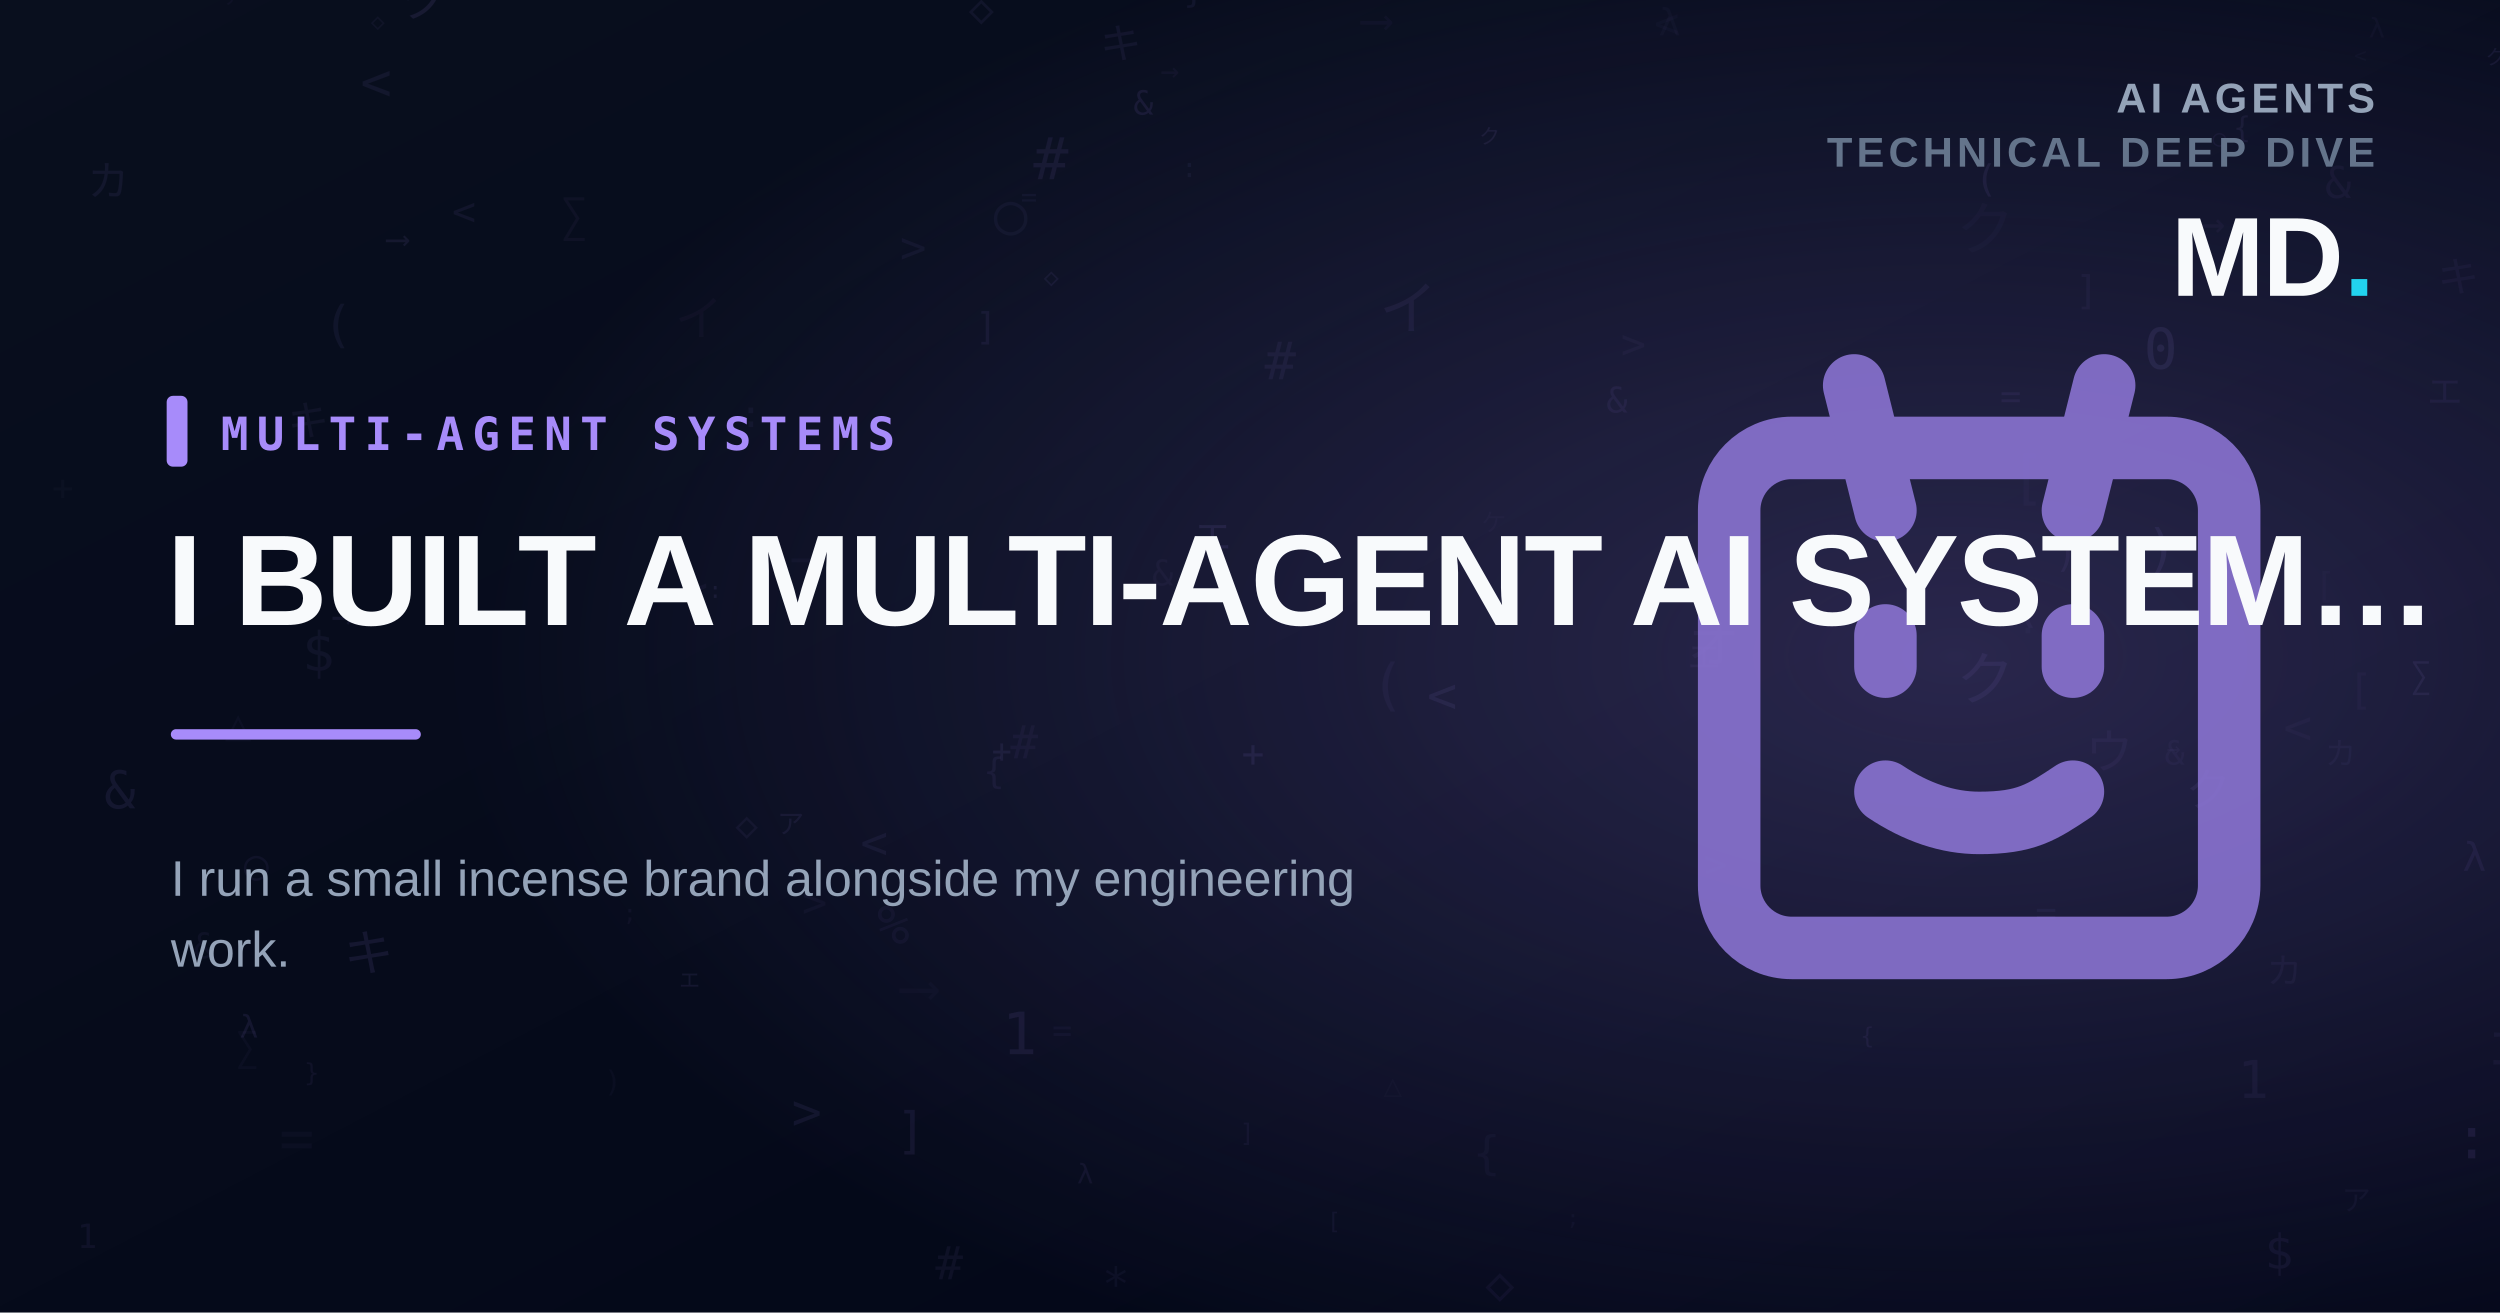
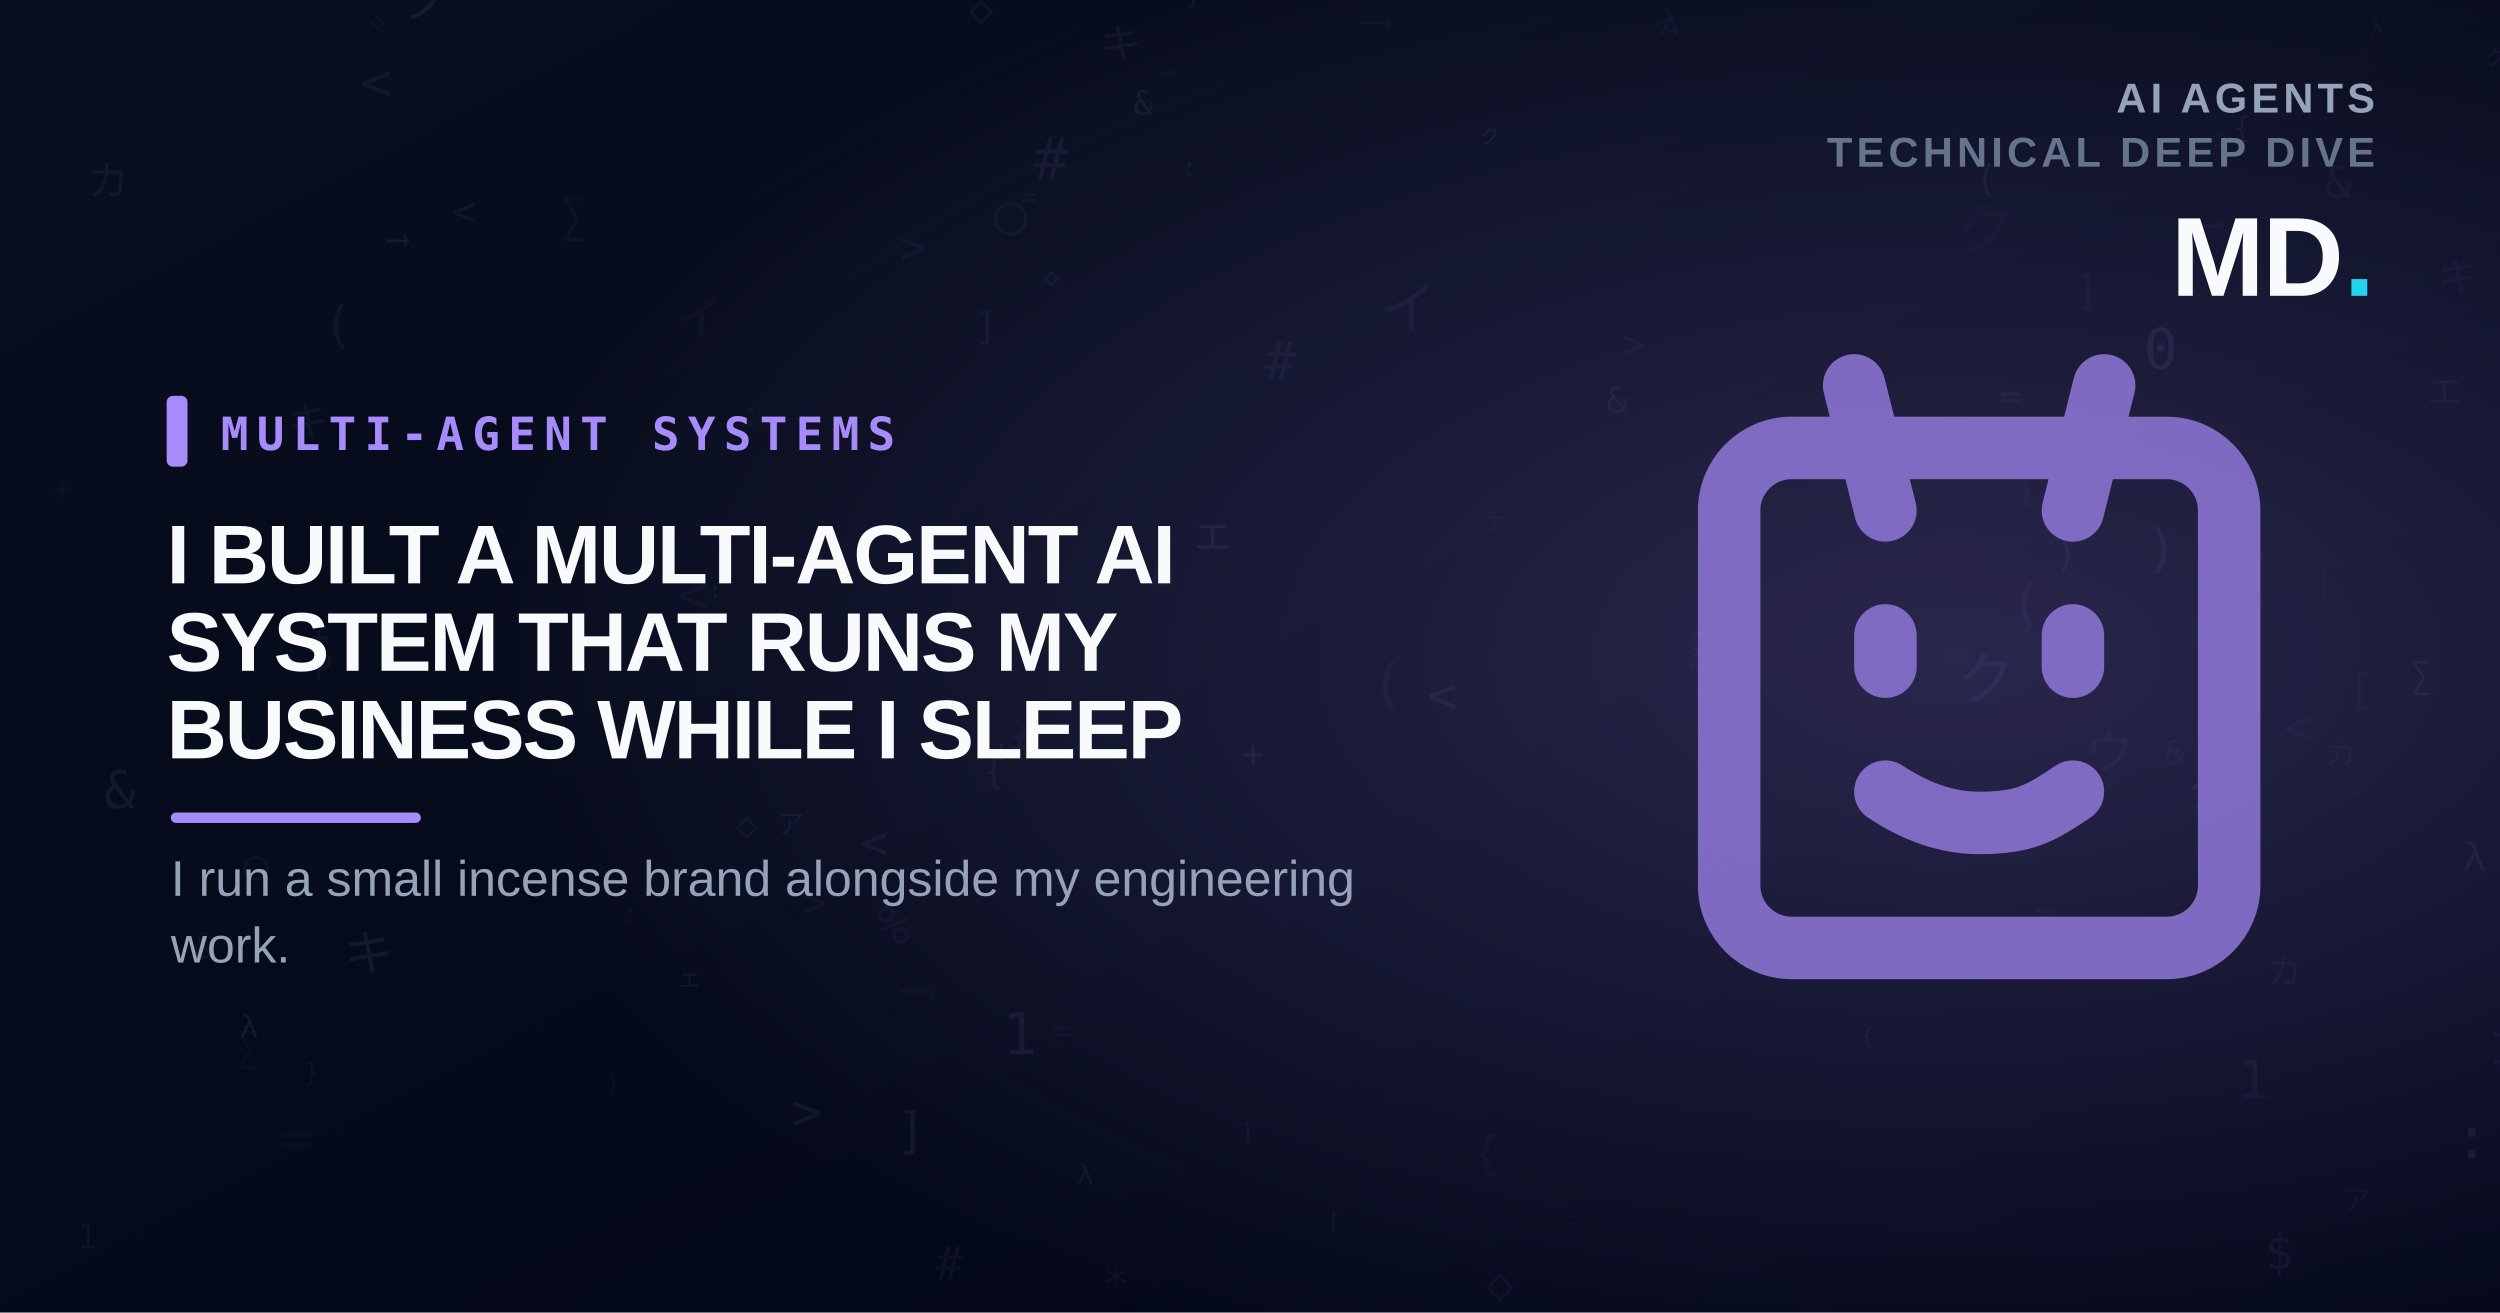
- <svg xmlns="http://www.w3.org/2000/svg" viewBox="0 0 1200 630" width="1200" height="630" role="img" aria-label="I BUILT A MULTI-AGENT AI SYSTEM…">
+ <svg xmlns="http://www.w3.org/2000/svg" viewBox="0 0 1200 630" width="1200" height="630" role="img" aria-label="I BUILT A MULTI-AGENT AI SYSTEM THAT RUNS MY BUSINESS WHILE I SLEEP">
  <defs>
    <linearGradient id="bg" x1="0" y1="0" x2="1" y2="1">
      <stop offset="0" stop-color="#0b1120" />
      <stop offset="1" stop-color="#020617" />
    </linearGradient>
    <radialGradient id="glow" cx="0.78" cy="0.5" r="0.6">
      <stop offset="0" stop-color="#a78bfa" stop-opacity="0.28" />
      <stop offset="1" stop-color="#a78bfa" stop-opacity="0" />
    </radialGradient>
  </defs>
  <rect width="1200" height="630" fill="url(#bg)" />
  <g>
    <text x="1039" y="367" font-size="16" fill="#a78bfa" opacity="0.049" font-family="ui-monospace, monospace">&amp;</text>
    <text x="108" y="355" font-size="21" fill="#a78bfa" opacity="0.043" font-family="ui-monospace, monospace">△</text>
    <text x="1170" y="140" font-size="20" fill="#a78bfa" opacity="0.057" font-family="ui-monospace, monospace">キ</text>
    <text x="1116" y="367" font-size="15" fill="#a78bfa" opacity="0.054" font-family="ui-monospace, monospace">カ</text>
    <text x="472" y="376" font-size="17" fill="#a78bfa" opacity="0.080" font-family="ui-monospace, monospace">{</text>
    <text x="711" y="255" font-size="12" fill="#a78bfa" opacity="0.037" font-family="ui-monospace, monospace">ケ</text>
    <text x="465" y="11" font-size="20" fill="#a78bfa" opacity="0.082" font-family="ui-monospace, monospace">◇</text>
    <text x="1178" y="556" font-size="28" fill="#a78bfa" opacity="0.118" font-family="ui-monospace, monospace">:</text>
    <text x="710" y="69" font-size="10" fill="#a78bfa" opacity="0.109" font-family="ui-monospace, monospace">ク</text>
    <text x="965" y="298" font-size="25" fill="#a78bfa" opacity="0.064" font-family="ui-monospace, monospace">(</text>
    <text x="449" y="614" font-size="22" fill="#a78bfa" opacity="0.074" font-family="ui-monospace, monospace">#</text>
    <text x="430" y="551" font-size="24" fill="#a78bfa" opacity="0.098" font-family="ui-monospace, monospace">]</text>
    <text x="385" y="440" font-size="20" fill="#a78bfa" opacity="0.048" font-family="ui-monospace, monospace">&gt;</text>
    <text x="421" y="453" font-size="26" fill="#a78bfa" opacity="0.060" font-family="ui-monospace, monospace">%</text>
    <text x="93" y="460" font-size="17" fill="#a78bfa" opacity="0.066" font-family="ui-monospace, monospace">&amp;</text>
    <text x="607" y="182" font-size="25" fill="#a78bfa" opacity="0.081" font-family="ui-monospace, monospace">#</text>
    <text x="1029" y="177" font-size="27" fill="#a78bfa" opacity="0.116" font-family="ui-monospace, monospace">0</text>
    <text x="893" y="501" font-size="11" fill="#a78bfa" opacity="0.083" font-family="ui-monospace, monospace">{</text>
    <text x="707" y="561" font-size="22" fill="#a78bfa" opacity="0.045" font-family="ui-monospace, monospace">{</text>
    <text x="380" y="542" font-size="24" fill="#a78bfa" opacity="0.101" font-family="ui-monospace, monospace">&gt;</text>
    <text x="544" y="55" font-size="16" fill="#a78bfa" opacity="0.116" font-family="ui-monospace, monospace">&amp;</text>
    <text x="37" y="599" font-size="16" fill="#a78bfa" opacity="0.077" font-family="ui-monospace, monospace">1</text>
    <text x="433" y="483" font-size="27" fill="#a78bfa" opacity="0.034" font-family="ui-monospace, monospace">⟶</text>
    <text x="178" y="14" font-size="11" fill="#a78bfa" opacity="0.062" font-family="ui-monospace, monospace">◇</text>
    <text x="662" y="158" font-size="28" fill="#a78bfa" opacity="0.084" font-family="ui-monospace, monospace">イ</text>
    <text x="324" y="161" font-size="23" fill="#a78bfa" opacity="0.041" font-family="ui-monospace, monospace">イ</text>
    <text x="381" y="275" font-size="22" fill="#a78bfa" opacity="0.037" font-family="ui-monospace, monospace">⟶</text>
    <text x="986" y="272" font-size="19" fill="#a78bfa" opacity="0.082" font-family="ui-monospace, monospace">)</text>
    <text x="113" y="509" font-size="19" fill="#a78bfa" opacity="0.040" font-family="ui-monospace, monospace">∑</text>
    <text x="138" y="209" font-size="20" fill="#a78bfa" opacity="0.070" font-family="ui-monospace, monospace">キ</text>
    <text x="468" y="163" font-size="18" fill="#a78bfa" opacity="0.079" font-family="ui-monospace, monospace">]</text>
    <text x="818" y="421" font-size="18" fill="#a78bfa" opacity="0.045" font-family="ui-monospace, monospace">&gt;</text>
    <text x="173" y="48" font-size="25" fill="#a78bfa" opacity="0.086" font-family="ui-monospace, monospace">&lt;</text>
    <text x="1193" y="512" font-size="24" fill="#a78bfa" opacity="0.062" font-family="ui-monospace, monospace">コ</text>
    <text x="165" y="466" font-size="24" fill="#a78bfa" opacity="0.119" font-family="ui-monospace, monospace">キ</text>
    <text x="373" y="400" font-size="13" fill="#a78bfa" opacity="0.094" font-family="ui-monospace, monospace">ア</text>
    <text x="107" y="2" font-size="10" fill="#a78bfa" opacity="0.040" font-family="ui-monospace, monospace">ア</text>
    <text x="117" y="422" font-size="20" fill="#a78bfa" opacity="0.074" font-family="ui-monospace, monospace">○</text>
    <text x="145" y="322" font-size="26" fill="#a78bfa" opacity="0.072" font-family="ui-monospace, monospace">$</text>
    <text x="1056" y="114" font-size="20" fill="#a78bfa" opacity="0.053" font-family="ui-monospace, monospace">→</text>
    <text x="115" y="498" font-size="15" fill="#a78bfa" opacity="0.111" font-family="ui-monospace, monospace">λ</text>
    <text x="968" y="304" font-size="18" fill="#a78bfa" opacity="0.035" font-family="ui-monospace, monospace">:</text>
    <text x="1030" y="272" font-size="25" fill="#a78bfa" opacity="0.102" font-family="ui-monospace, monospace">)</text>
    <text x="778" y="172" font-size="20" fill="#a78bfa" opacity="0.050" font-family="ui-monospace, monospace">&gt;</text>
    <text x="1074" y="527" font-size="25" fill="#a78bfa" opacity="0.071" font-family="ui-monospace, monospace">1</text>
    <text x="965" y="239" font-size="28" fill="#a78bfa" opacity="0.037" font-family="ui-monospace, monospace">[</text>
    <text x="654" y="17" font-size="22" fill="#a78bfa" opacity="0.046" font-family="ui-monospace, monospace">⟶</text>
    <text x="50" y="388" font-size="25" fill="#a78bfa" opacity="0.109" font-family="ui-monospace, monospace">&amp;</text>
    <text x="269" y="111" font-size="22" fill="#a78bfa" opacity="0.051" font-family="ui-monospace, monospace">∑</text>
    <text x="752" y="588" font-size="10" fill="#a78bfa" opacity="0.044" font-family="ui-monospace, monospace">;</text>
    <text x="637" y="590" font-size="11" fill="#a78bfa" opacity="0.075" font-family="ui-monospace, monospace">[</text>
    <text x="217" y="108" font-size="19" fill="#a78bfa" opacity="0.083" font-family="ui-monospace, monospace">&lt;</text>
    <text x="1087" y="609" font-size="23" fill="#a78bfa" opacity="0.080" font-family="ui-monospace, monospace">$</text>
    <text x="146" y="519" font-size="12" fill="#a78bfa" opacity="0.071" font-family="ui-monospace, monospace">}</text>
    <text x="1001" y="369" font-size="23" fill="#a78bfa" opacity="0.065" font-family="ui-monospace, monospace">ウ</text>
    <text x="340" y="287" font-size="11" fill="#a78bfa" opacity="0.113" font-family="ui-monospace, monospace">:</text>
    <text x="134" y="556" font-size="28" fill="#a78bfa" opacity="0.042" font-family="ui-monospace, monospace">=</text>
    <text x="413" y="412" font-size="22" fill="#a78bfa" opacity="0.082" font-family="ui-monospace, monospace">&lt;</text>
    <text x="501" y="137" font-size="12" fill="#a78bfa" opacity="0.087" font-family="ui-monospace, monospace">◇</text>
    <text x="159" y="302" font-size="19" fill="#a78bfa" opacity="0.094" font-family="ui-monospace, monospace">→</text>
    <text x="192" y="8" font-size="23" fill="#a78bfa" opacity="0.119" font-family="ui-monospace, monospace">ク</text>
    <text x="477" y="112" font-size="27" fill="#a78bfa" opacity="0.064" font-family="ui-monospace, monospace">○</text>
    <text x="432" y="126" font-size="21" fill="#a78bfa" opacity="0.072" font-family="ui-monospace, monospace">&gt;</text>
    <text x="476" y="366" font-size="16" fill="#a78bfa" opacity="0.101" font-family="ui-monospace, monospace">+</text>
    <text x="1127" y="338" font-size="20" fill="#a78bfa" opacity="0.040" font-family="ui-monospace, monospace">[</text>
    <text x="1157" y="330" font-size="17" fill="#a78bfa" opacity="0.103" font-family="ui-monospace, monospace">∑</text>
    <text x="771" y="198" font-size="17" fill="#a78bfa" opacity="0.084" font-family="ui-monospace, monospace">&amp;</text>
    <text x="573" y="264" font-size="18" fill="#a78bfa" opacity="0.115" font-family="ui-monospace, monospace">エ</text>
    <text x="1116" y="95" font-size="21" fill="#a78bfa" opacity="0.057" font-family="ui-monospace, monospace">&amp;</text>
    <text x="1049" y="387" font-size="22" fill="#a78bfa" opacity="0.091" font-family="ui-monospace, monospace">ク</text>
    <text x="186" y="120" font-size="16" fill="#a78bfa" opacity="0.109" font-family="ui-monospace, monospace">⟶</text>
    <text x="353" y="402" font-size="18" fill="#a78bfa" opacity="0.071" font-family="ui-monospace, monospace">◇</text>
    <text x="948" y="92" font-size="18" fill="#a78bfa" opacity="0.097" font-family="ui-monospace, monospace">(</text>
    <text x="42" y="94" font-size="20" fill="#a78bfa" opacity="0.086" font-family="ui-monospace, monospace">カ</text>
    <text x="568" y="1" font-size="17" fill="#a78bfa" opacity="0.078" font-family="ui-monospace, monospace">}</text>
    <text x="685" y="342" font-size="24" fill="#a78bfa" opacity="0.104" font-family="ui-monospace, monospace">&lt;</text>
    <text x="939" y="336" font-size="28" fill="#a78bfa" opacity="0.093" font-family="ui-monospace, monospace">ク</text>
    <text x="1072" y="66" font-size="14" fill="#a78bfa" opacity="0.093" font-family="ui-monospace, monospace">{</text>
    <text x="810" y="318" font-size="25" fill="#a78bfa" opacity="0.059" font-family="ui-monospace, monospace">オ</text>
    <text x="796" y="17" font-size="18" fill="#a78bfa" opacity="0.036" font-family="ui-monospace, monospace">λ</text>
    <text x="1130" y="30" font-size="10" fill="#a78bfa" opacity="0.038" font-family="ui-monospace, monospace">&lt;</text>
    <text x="1193" y="31" font-size="10" fill="#a78bfa" opacity="0.103" font-family="ui-monospace, monospace">ク</text>
    <text x="528" y="28" font-size="20" fill="#a78bfa" opacity="0.079" font-family="ui-monospace, monospace">キ</text>
    <text x="1124" y="581" font-size="14" fill="#a78bfa" opacity="0.055" font-family="ui-monospace, monospace">ア</text>
    <text x="939" y="120" font-size="28" fill="#a78bfa" opacity="0.033" font-family="ui-monospace, monospace">ク</text>
    <text x="496" y="86" font-size="28" fill="#a78bfa" opacity="0.094" font-family="ui-monospace, monospace">#</text>
    <text x="481" y="506" font-size="28" fill="#a78bfa" opacity="0.109" font-family="ui-monospace, monospace">1</text>
    <text x="326" y="474" font-size="10" fill="#a78bfa" opacity="0.102" font-family="ui-monospace, monospace">エ</text>
    <text x="290" y="524" font-size="14" fill="#a78bfa" opacity="0.036" font-family="ui-monospace, monospace">)</text>
    <text x="595" y="548" font-size="12" fill="#a78bfa" opacity="0.069" font-family="ui-monospace, monospace">]</text>
    <text x="810" y="321" font-size="16" fill="#a78bfa" opacity="0.069" font-family="ui-monospace, monospace">エ</text>
    <text x="977" y="444" font-size="17" fill="#a78bfa" opacity="0.064" font-family="ui-monospace, monospace">=</text>
    <text x="794" y="18" font-size="20" fill="#a78bfa" opacity="0.034" font-family="ui-monospace, monospace">&lt;</text>
    <text x="25" y="240" font-size="17" fill="#a78bfa" opacity="0.032" font-family="ui-monospace, monospace">+</text>
    <text x="325" y="294" font-size="25" fill="#a78bfa" opacity="0.055" font-family="ui-monospace, monospace">&lt;</text>
    <text x="713" y="624" font-size="23" fill="#a78bfa" opacity="0.069" font-family="ui-monospace, monospace">◇</text>
    <text x="553" y="281" font-size="17" fill="#a78bfa" opacity="0.048" font-family="ui-monospace, monospace">&amp;</text>
    <text x="299" y="442" font-size="11" fill="#a78bfa" opacity="0.054" font-family="ui-monospace, monospace">;</text>
    <text x="1182" y="418" font-size="19" fill="#a78bfa" opacity="0.089" font-family="ui-monospace, monospace">λ</text>
    <text x="996" y="146" font-size="19" fill="#a78bfa" opacity="0.056" font-family="ui-monospace, monospace">]</text>
    <text x="960" y="196" font-size="17" fill="#a78bfa" opacity="0.084" font-family="ui-monospace, monospace">=</text>
    <text x="1088" y="472" font-size="17" fill="#a78bfa" opacity="0.059" font-family="ui-monospace, monospace">カ</text>
    <text x="1111" y="287" font-size="17" fill="#a78bfa" opacity="0.034" font-family="ui-monospace, monospace">[</text>
    <text x="664" y="526" font-size="15" fill="#a78bfa" opacity="0.031" font-family="ui-monospace, monospace">△</text>
    <text x="505" y="500" font-size="16" fill="#a78bfa" opacity="0.054" font-family="ui-monospace, monospace">=</text>
    <text x="517" y="568" font-size="13" fill="#a78bfa" opacity="0.085" font-family="ui-monospace, monospace">λ</text>
    <text x="1137" y="18" font-size="13" fill="#a78bfa" opacity="0.042" font-family="ui-monospace, monospace">λ</text>
    <text x="1062" y="70" font-size="11" fill="#a78bfa" opacity="0.078" font-family="ui-monospace, monospace">○</text>
    <text x="658" y="338" font-size="27" fill="#a78bfa" opacity="0.056" font-family="ui-monospace, monospace">(</text>
    <text x="490" y="99" font-size="13" fill="#a78bfa" opacity="0.063" font-family="ui-monospace, monospace">=</text>
    <text x="567" y="85" font-size="13" fill="#a78bfa" opacity="0.068" font-family="ui-monospace, monospace">:</text>
    <text x="1165" y="194" font-size="17" fill="#a78bfa" opacity="0.077" font-family="ui-monospace, monospace">エ</text>
    <text x="596" y="368" font-size="18" fill="#a78bfa" opacity="0.113" font-family="ui-monospace, monospace">+</text>
    <text x="557" y="39" font-size="15" fill="#a78bfa" opacity="0.051" font-family="ui-monospace, monospace">→</text>
    <text x="1040" y="363" font-size="11" fill="#a78bfa" opacity="0.057" font-family="ui-monospace, monospace">→</text>
    <text x="1096" y="357" font-size="23" fill="#a78bfa" opacity="0.041" font-family="ui-monospace, monospace">&lt;</text>
    <text x="355" y="205" font-size="18" fill="#a78bfa" opacity="0.066" font-family="ui-monospace, monospace">:</text>
    <text x="485" y="364" font-size="22" fill="#a78bfa" opacity="0.062" font-family="ui-monospace, monospace">#</text>
    <text x="155" y="164" font-size="24" fill="#a78bfa" opacity="0.077" font-family="ui-monospace, monospace">(</text>
    <text x="529" y="624" font-size="22" fill="#a78bfa" opacity="0.058" font-family="ui-monospace, monospace">*</text>
  </g>
  <rect width="1200" height="630" fill="url(#glow)" />
  <g>
    <g transform="translate(770.0 140.0) scale(15.000)" opacity="0.9">
      <g fill="none" stroke="#a78bfa" stroke-linecap="round" stroke-linejoin="round" stroke-width="2">
        <path d="M6 5h12a2 2 0 0 1 2 2v12a2 2 0 0 1-2 2H6a2 2 0 0 1-2-2V7a2 2 0 0 1 2-2" />
        <path d="M9 16q1.5 1 3 1c1.5 0 2-.333 3-1M9 7L8 3m7 4l1-4m-7 9v-1m6 1v-1" />
      </g>
    </g>
  </g>
  <rect width="1200" height="630" fill="#020617" opacity="0.18" />
  <g font-family="Arial, Helvetica, sans-serif">
    <text x="1140" y="54" text-anchor="end" font-size="20" font-weight="700" letter-spacing="2" fill="#94a3b8">AI AGENTS</text>
    <text x="1140" y="80" text-anchor="end" font-size="20" font-weight="700" letter-spacing="2" fill="#64748b">TECHNICAL DEEP DIVE</text>
    <text x="1140" y="142" text-anchor="end" font-size="54" font-weight="900" letter-spacing="-1" fill="#f8fafc">MD<tspan fill="#22d3ee">.</tspan>
    </text>
  </g>
  <g font-family="ui-monospace, SFMono-Regular, Menlo, monospace">
    <rect x="80" y="190" width="10" height="34" rx="3" fill="#a78bfa" />
    <text x="106" y="216" font-size="22" font-weight="700" letter-spacing="4" fill="#a78bfa">MULTI-AGENT SYSTEMS</text>
  </g>
-   <text x="80" y="300" font-family="Arial, Helvetica, sans-serif" font-size="62" font-weight="900" letter-spacing="-1" fill="#f8fafc">I BUILT A MULTI-AGENT AI SYSTEM…</text>
-   <rect x="82" y="350" width="120" height="5" rx="2.5" fill="#a78bfa" />
+   <text x="80" y="280" font-family="Arial, Helvetica, sans-serif" font-size="40" font-weight="900" letter-spacing="-1" fill="#f8fafc">I BUILT A MULTI-AGENT AI</text>
+   <text x="80" y="322" font-family="Arial, Helvetica, sans-serif" font-size="40" font-weight="900" letter-spacing="-1" fill="#f8fafc">SYSTEM THAT RUNS MY</text>
+   <text x="80" y="364" font-family="Arial, Helvetica, sans-serif" font-size="40" font-weight="900" letter-spacing="-1" fill="#f8fafc">BUSINESS WHILE I SLEEP</text>
+   <rect x="82" y="390" width="120" height="5" rx="2.5" fill="#a78bfa" />
  <text x="82" y="430" font-size="24" fill="#94a3b8" font-family="Arial, Helvetica, sans-serif">I run a small incense brand alongside my engineering</text>
-   <text x="82" y="464" font-size="24" fill="#94a3b8" font-family="Arial, Helvetica, sans-serif">work.</text>
+   <text x="82" y="462" font-size="24" fill="#94a3b8" font-family="Arial, Helvetica, sans-serif">work.</text>
</svg>
